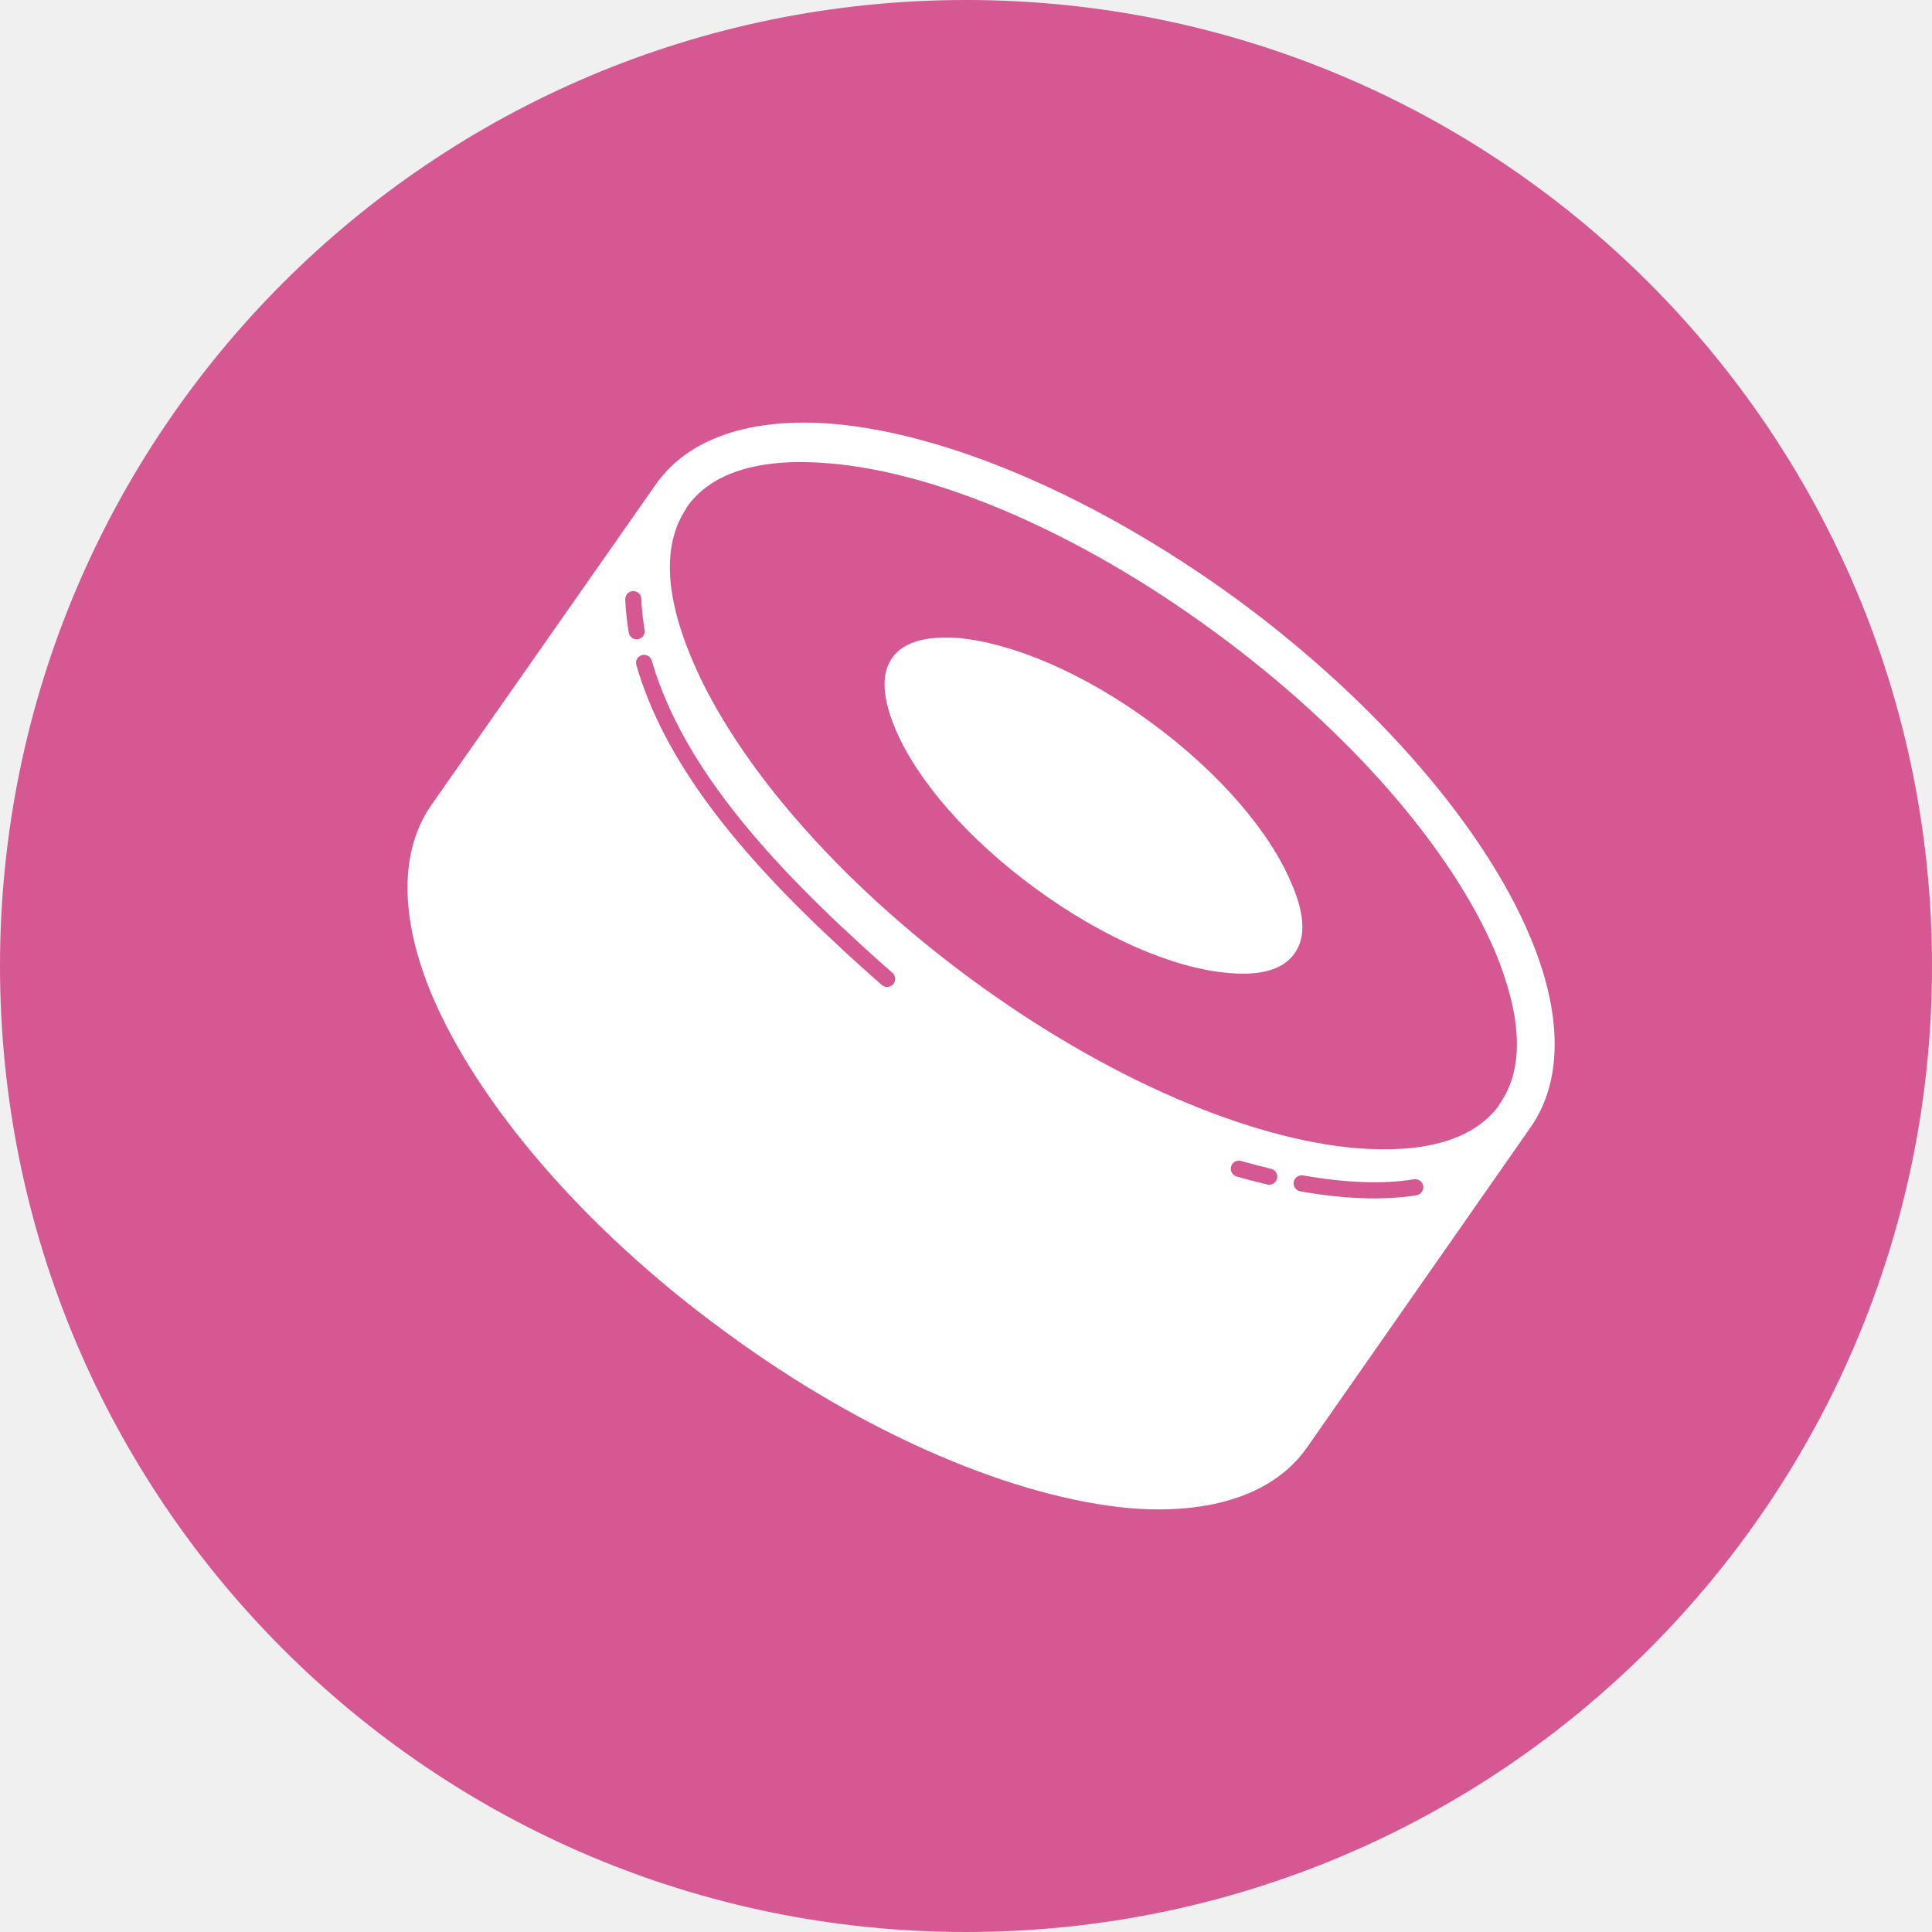
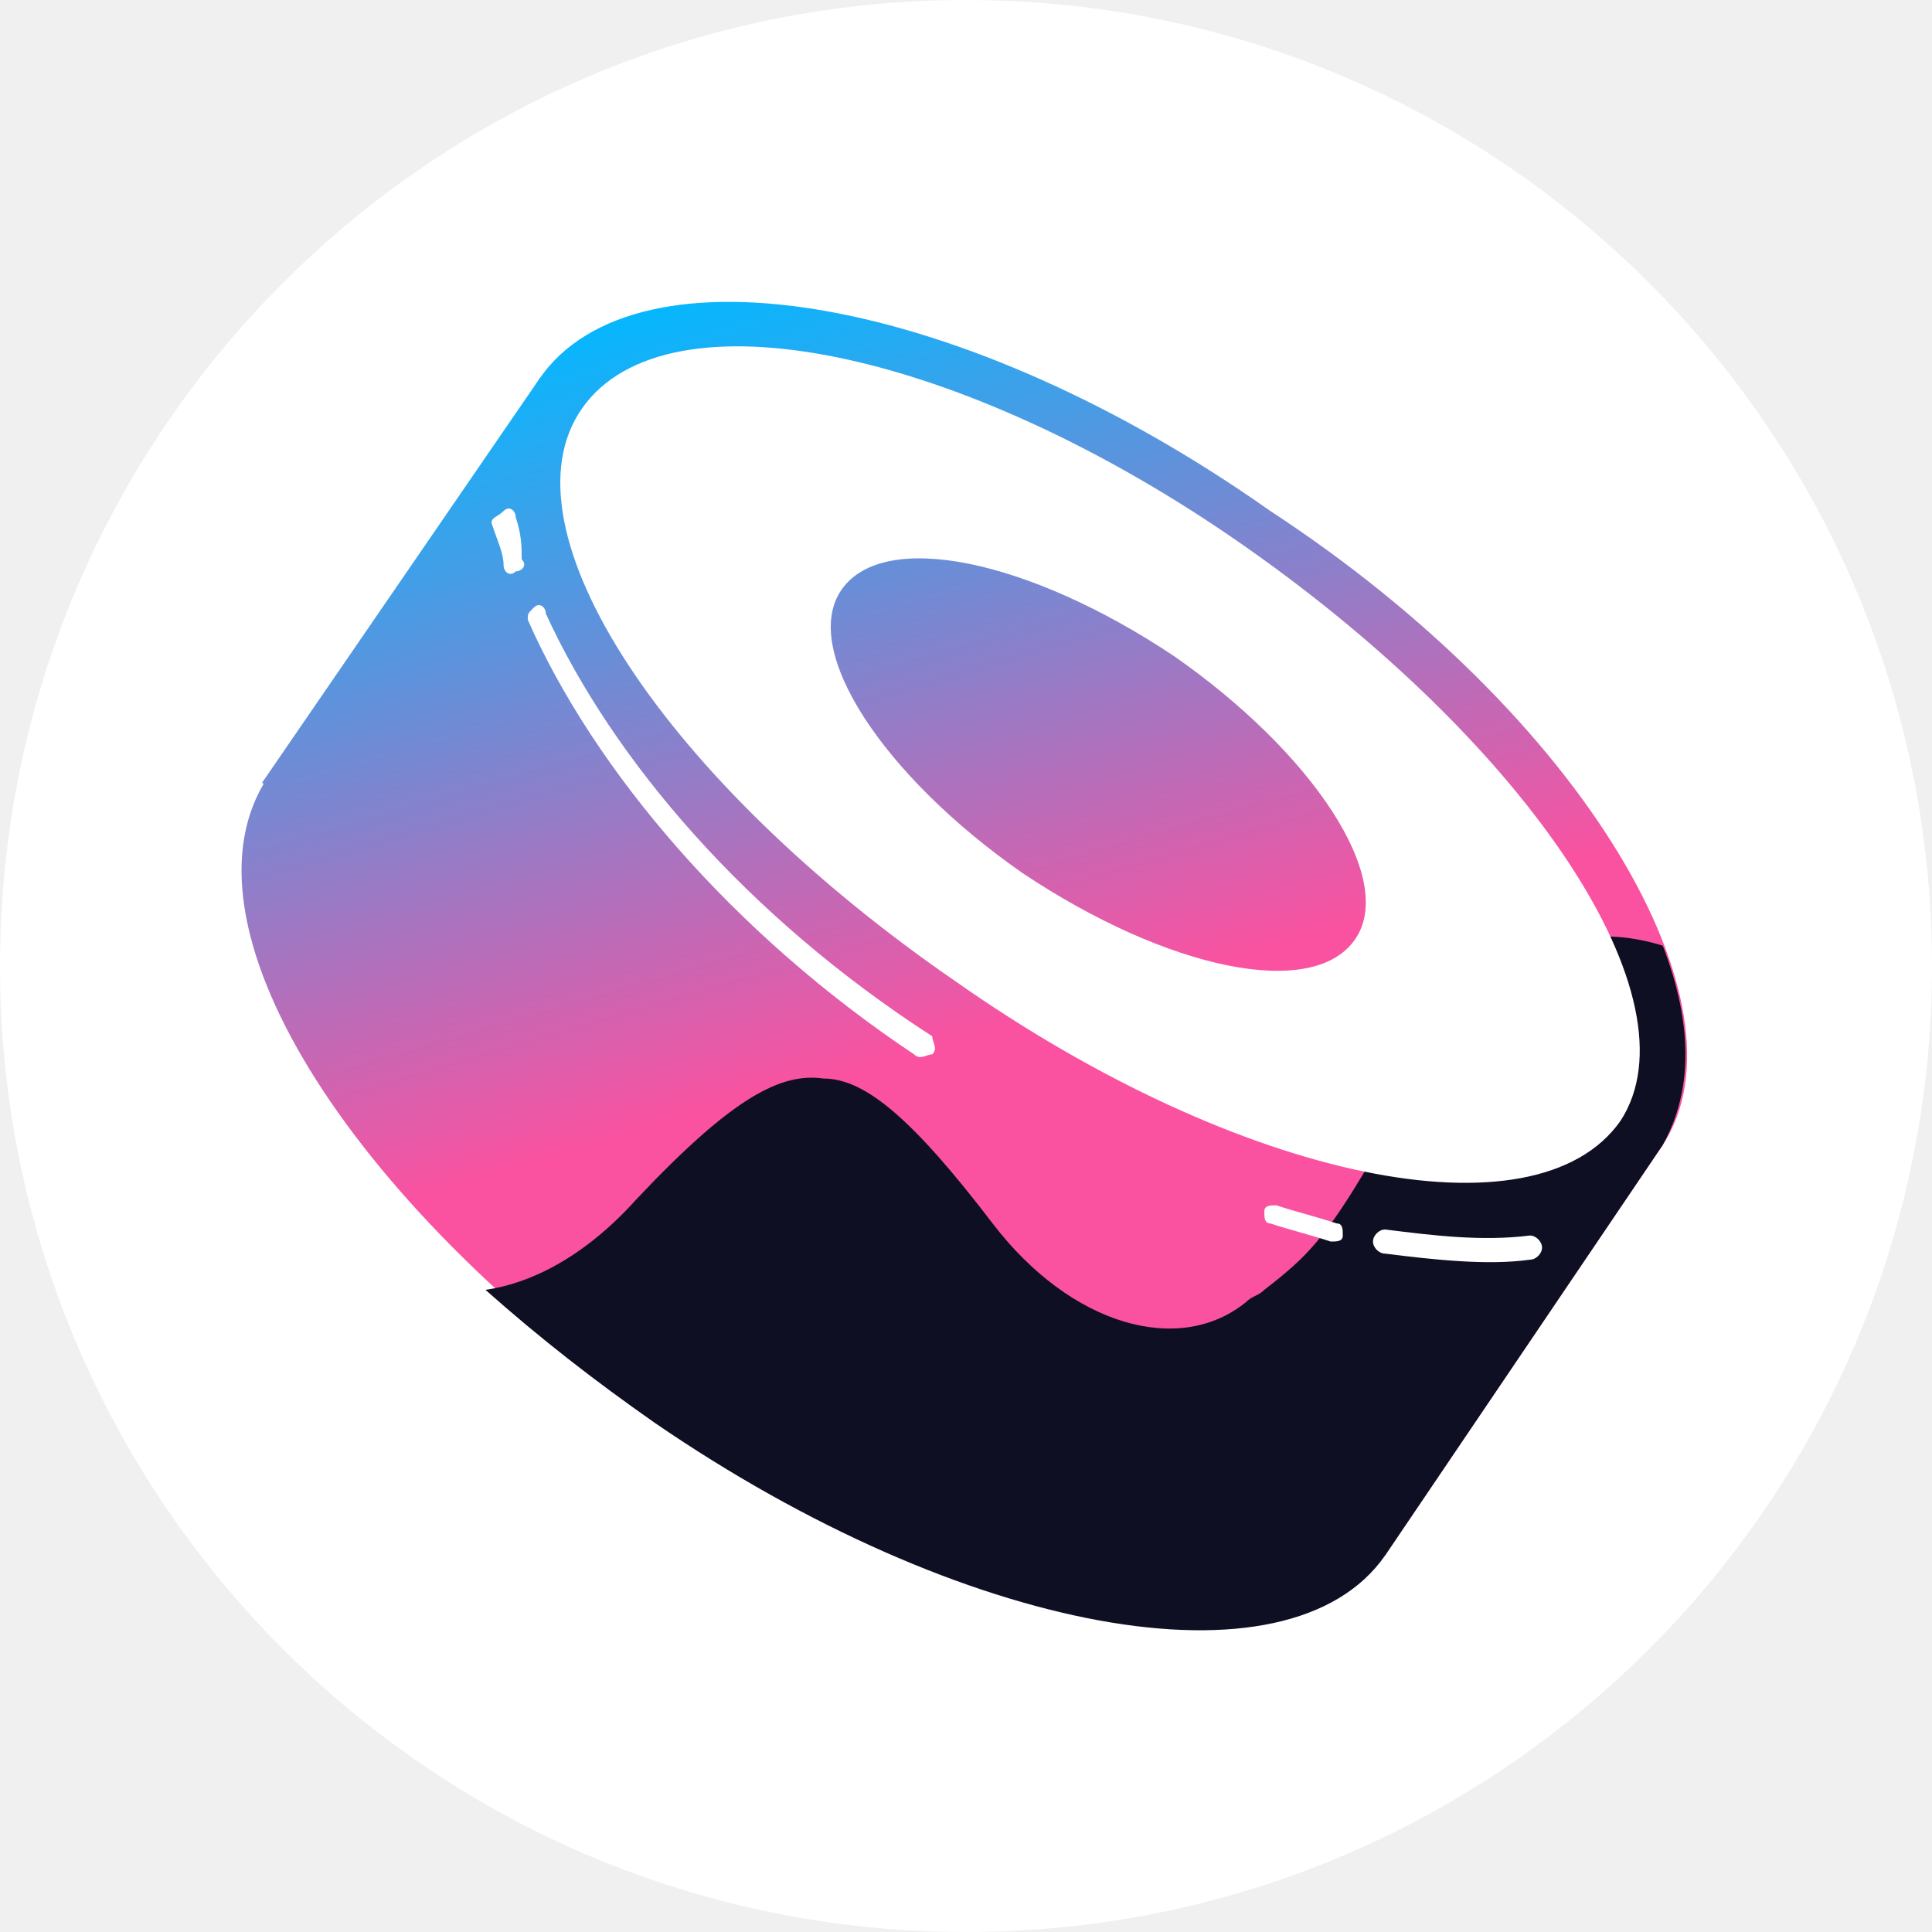
- <svg xmlns="http://www.w3.org/2000/svg" width="32" height="32" viewBox="0 0 32 32">
-   <g fill="none" fill-rule="evenodd">
-     <circle fill="#D65892" fill-rule="nonzero" cx="16" cy="16" r="16" />
-     <path d="M13.794 7.02c1.862.157 4.327 1.18 6.702 2.912 2.366 1.742 4.102 3.815 4.84 5.566.54 1.271.558 2.396.018 3.17l-3.706 5.307c-.54.774-1.593 1.115-2.933 1.005-1.862-.166-4.336-1.18-6.702-2.921-2.375-1.733-4.102-3.806-4.85-5.557-.539-1.271-.557-2.396-.017-3.17l3.715-5.307c.54-.774 1.584-1.115 2.933-1.005zm7.788 12.448a.134.134 0 00-.046.264c.732.13 1.387.153 1.934.064a.134.134 0 00-.043-.264c-.514.084-1.14.061-1.845-.064zm-1.191-.147a.134.134 0 00.092.166c.176.05.35.095.521.135a.134.134 0 00.06-.26c-.166-.04-.336-.084-.509-.133a.133.133 0 00-.164.092zM11.374 8.403l-.018.036c-.405.618-.315 1.493.108 2.488.71 1.677 2.375 3.64 4.633 5.299 2.258 1.658 4.606 2.644 6.378 2.792 1.062.083 1.898-.11 2.34-.691l.026-.046c.432-.609.342-1.512-.08-2.525-.711-1.668-2.376-3.63-4.643-5.29-2.258-1.658-4.606-2.644-6.378-2.791-1.08-.093-1.934.11-2.366.728zm-.744 2.448a.134.134 0 00-.09.166c.456 1.564 1.614 3.053 3.435 4.73l.205.188a35 35 0 00.426.38c.056.048.14.042.188-.014a.134.134 0 00-.013-.189c-.11-.095-.216-.19-.322-.285l-.207-.188c-1.843-1.683-3.01-3.166-3.457-4.697a.133.133 0 00-.165-.091zm5.251-.283c.882.083 2.06.571 3.185 1.4 1.133.83 1.97 1.816 2.32 2.654.208.47.262.885.055 1.17-.198.286-.603.37-1.098.323-.89-.074-2.06-.571-3.193-1.4-1.134-.83-1.97-1.807-2.321-2.645-.198-.47-.252-.885-.054-1.17.198-.286.602-.369 1.106-.332zm-5.397-.778a.134.134 0 00-.128.139c.008.182.027.365.059.55a.133.133 0 10.262-.046 4.018 4.018 0 01-.055-.515.133.133 0 00-.138-.128z" fill="#FFF" />
-   </g>
+ <svg xmlns="http://www.w3.org/2000/svg" width="32" height="32" viewBox="0 0 32 32" fill="none">
+   <path d="M16 32C24.837 32 32 24.837 32 16C32 7.163 24.837 0 16 0C7.163 0 0 7.163 0 16C0 24.837 7.163 32 16 32Z" fill="white" />
+   <path d="M8.941 6.264L27.541 18.964L22.941 25.764L4.341 12.964L8.941 6.264Z" fill="url(#paint0_linear)" />
+   <path d="M27.541 18.964C25.941 21.264 20.541 20.364 15.441 16.764C10.241 13.264 7.441 8.564 8.941 6.264C10.541 3.964 15.941 4.864 21.041 8.464C26.241 11.864 29.041 16.664 27.541 18.964Z" fill="url(#paint1_linear)" />
+   <path d="M22.941 25.664C21.341 27.964 15.941 27.064 10.841 23.464C5.741 19.864 2.841 15.264 4.441 12.864C6.041 10.564 11.441 11.464 16.541 15.064C21.641 18.664 24.441 23.364 22.941 25.664Z" fill="url(#paint2_linear)" />
+   <path d="M27.541 18.964L22.941 25.764C21.341 28.064 15.941 27.064 10.841 23.564C9.841 22.864 8.941 22.164 8.041 21.364C8.741 21.264 9.641 20.864 10.541 19.864C12.141 18.164 12.941 17.764 13.641 17.864C14.341 17.864 15.141 18.564 16.441 20.264C17.741 21.964 19.541 22.464 20.641 21.564C20.741 21.464 20.841 21.464 20.941 21.364C21.841 20.664 22.141 20.364 23.841 17.164C24.241 16.364 25.641 15.064 27.541 15.664C28.041 16.964 28.041 18.064 27.541 18.964Z" fill="#0E0F23" />
+   <path fill-rule="evenodd" clip-rule="evenodd" d="M26.841 18.564C25.441 20.564 20.541 19.564 15.841 16.264C11.041 12.964 8.241 8.764 9.641 6.764C11.041 4.764 15.941 5.764 20.641 9.064C25.341 12.364 28.141 16.564 26.841 18.564ZM22.441 15.564C21.741 16.564 19.341 16.064 16.941 14.464C14.641 12.864 13.241 10.764 13.941 9.764C14.641 8.764 17.041 9.264 19.441 10.864C21.741 12.464 23.141 14.564 22.441 15.564Z" fill="white" />
+   <path d="M8.541 8.564C8.541 8.464 8.441 8.364 8.341 8.464C8.241 8.564 8.141 8.564 8.141 8.664C8.241 8.964 8.341 9.164 8.341 9.364C8.341 9.464 8.441 9.564 8.541 9.464C8.641 9.464 8.741 9.364 8.641 9.264C8.641 9.064 8.641 8.864 8.541 8.564Z" fill="white" />
+   <path d="M9.041 10.164C9.041 10.064 8.941 9.964 8.841 10.064C8.741 10.164 8.741 10.164 8.741 10.264C9.841 12.764 12.141 15.464 15.141 17.464C15.241 17.564 15.341 17.464 15.441 17.464C15.541 17.364 15.441 17.264 15.441 17.164C12.341 15.164 10.141 12.564 9.041 10.164Z" fill="white" />
+   <path d="M21.141 19.964C21.041 19.964 20.941 19.964 20.941 20.064C20.941 20.164 20.941 20.264 21.041 20.264C21.341 20.364 21.741 20.464 22.041 20.564C22.141 20.564 22.241 20.564 22.241 20.464C22.241 20.364 22.241 20.264 22.141 20.264C21.841 20.164 21.441 20.064 21.141 19.964Z" fill="white" />
+   <path d="M22.941 20.364C22.841 20.364 22.741 20.464 22.741 20.564C22.741 20.664 22.841 20.764 22.941 20.764C23.741 20.864 24.641 20.964 25.341 20.864C25.441 20.864 25.541 20.764 25.541 20.664C25.541 20.564 25.441 20.464 25.341 20.464C24.541 20.564 23.741 20.464 22.941 20.364Z" fill="white" />
+   <defs>
+     <linearGradient id="paint0_linear" x1="12.585" y1="4.458" x2="16.273" y2="17.125" gradientUnits="userSpaceOnUse">
+       <stop stop-color="#03B8FF" />
+       <stop offset="1" stop-color="#FA52A0" />
+     </linearGradient>
+     <linearGradient id="paint1_linear" x1="15.622" y1="3.574" x2="19.311" y2="16.24" gradientUnits="userSpaceOnUse">
+       <stop stop-color="#03B8FF" />
+       <stop offset="1" stop-color="#FA52A0" />
+     </linearGradient>
+     <linearGradient id="paint2_linear" x1="9.557" y1="5.34" x2="13.245" y2="18.006" gradientUnits="userSpaceOnUse">
+       <stop stop-color="#03B8FF" />
+       <stop offset="1" stop-color="#FA52A0" />
+     </linearGradient>
+   </defs>
</svg>
